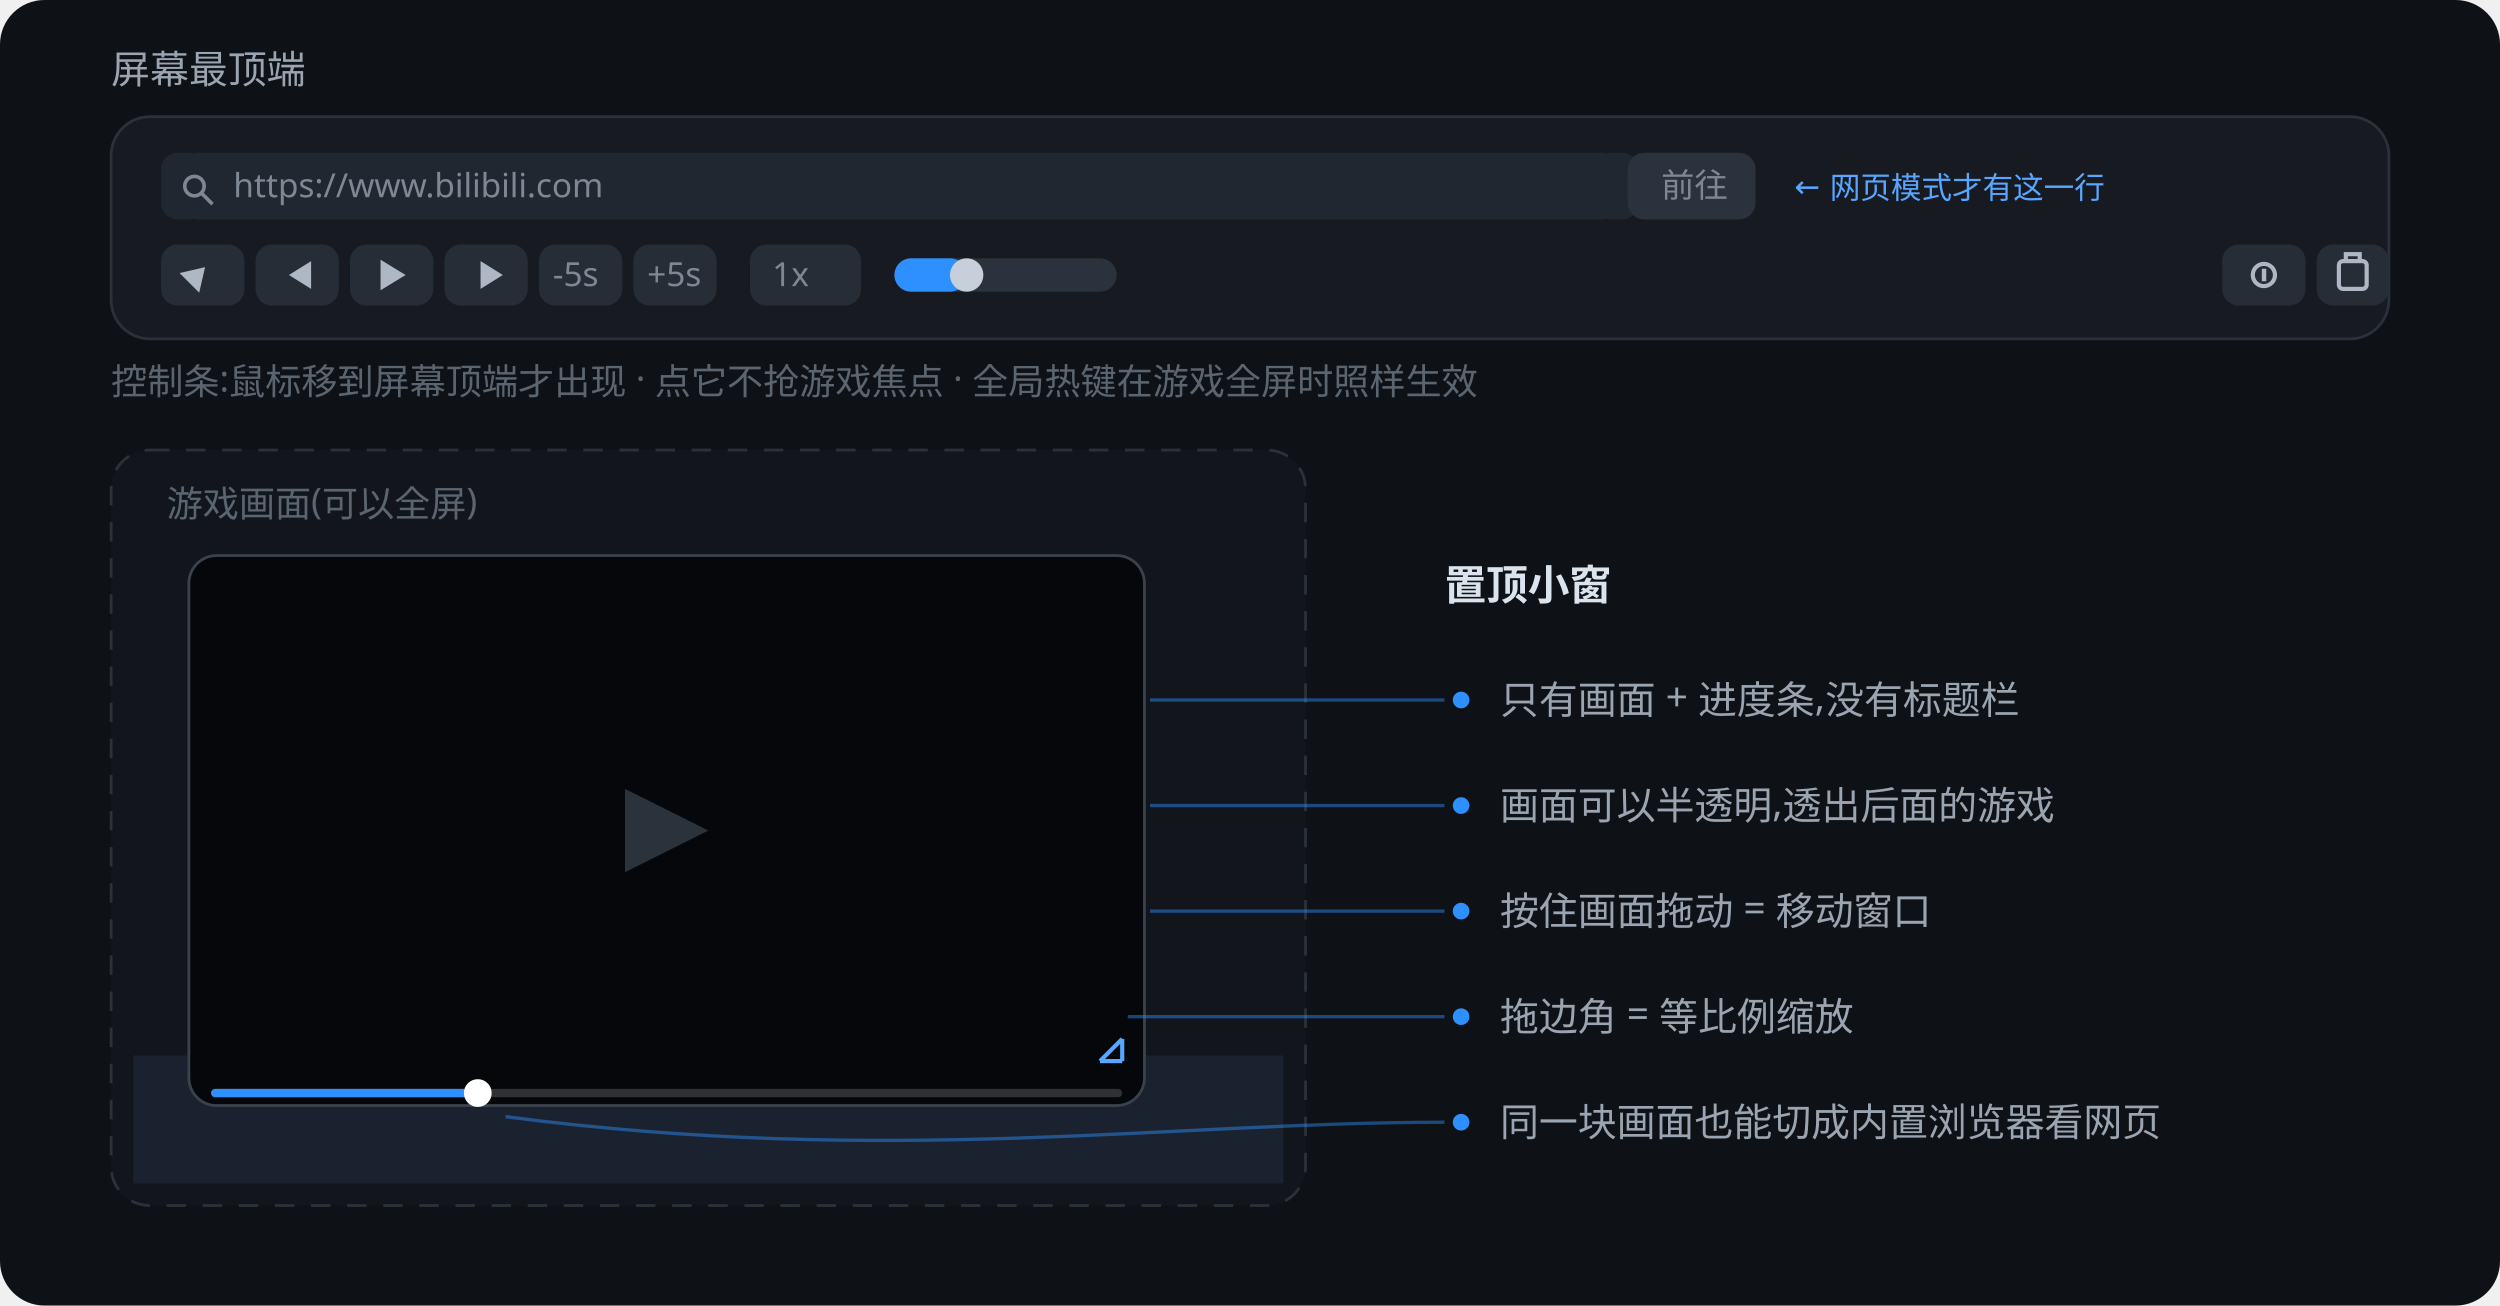
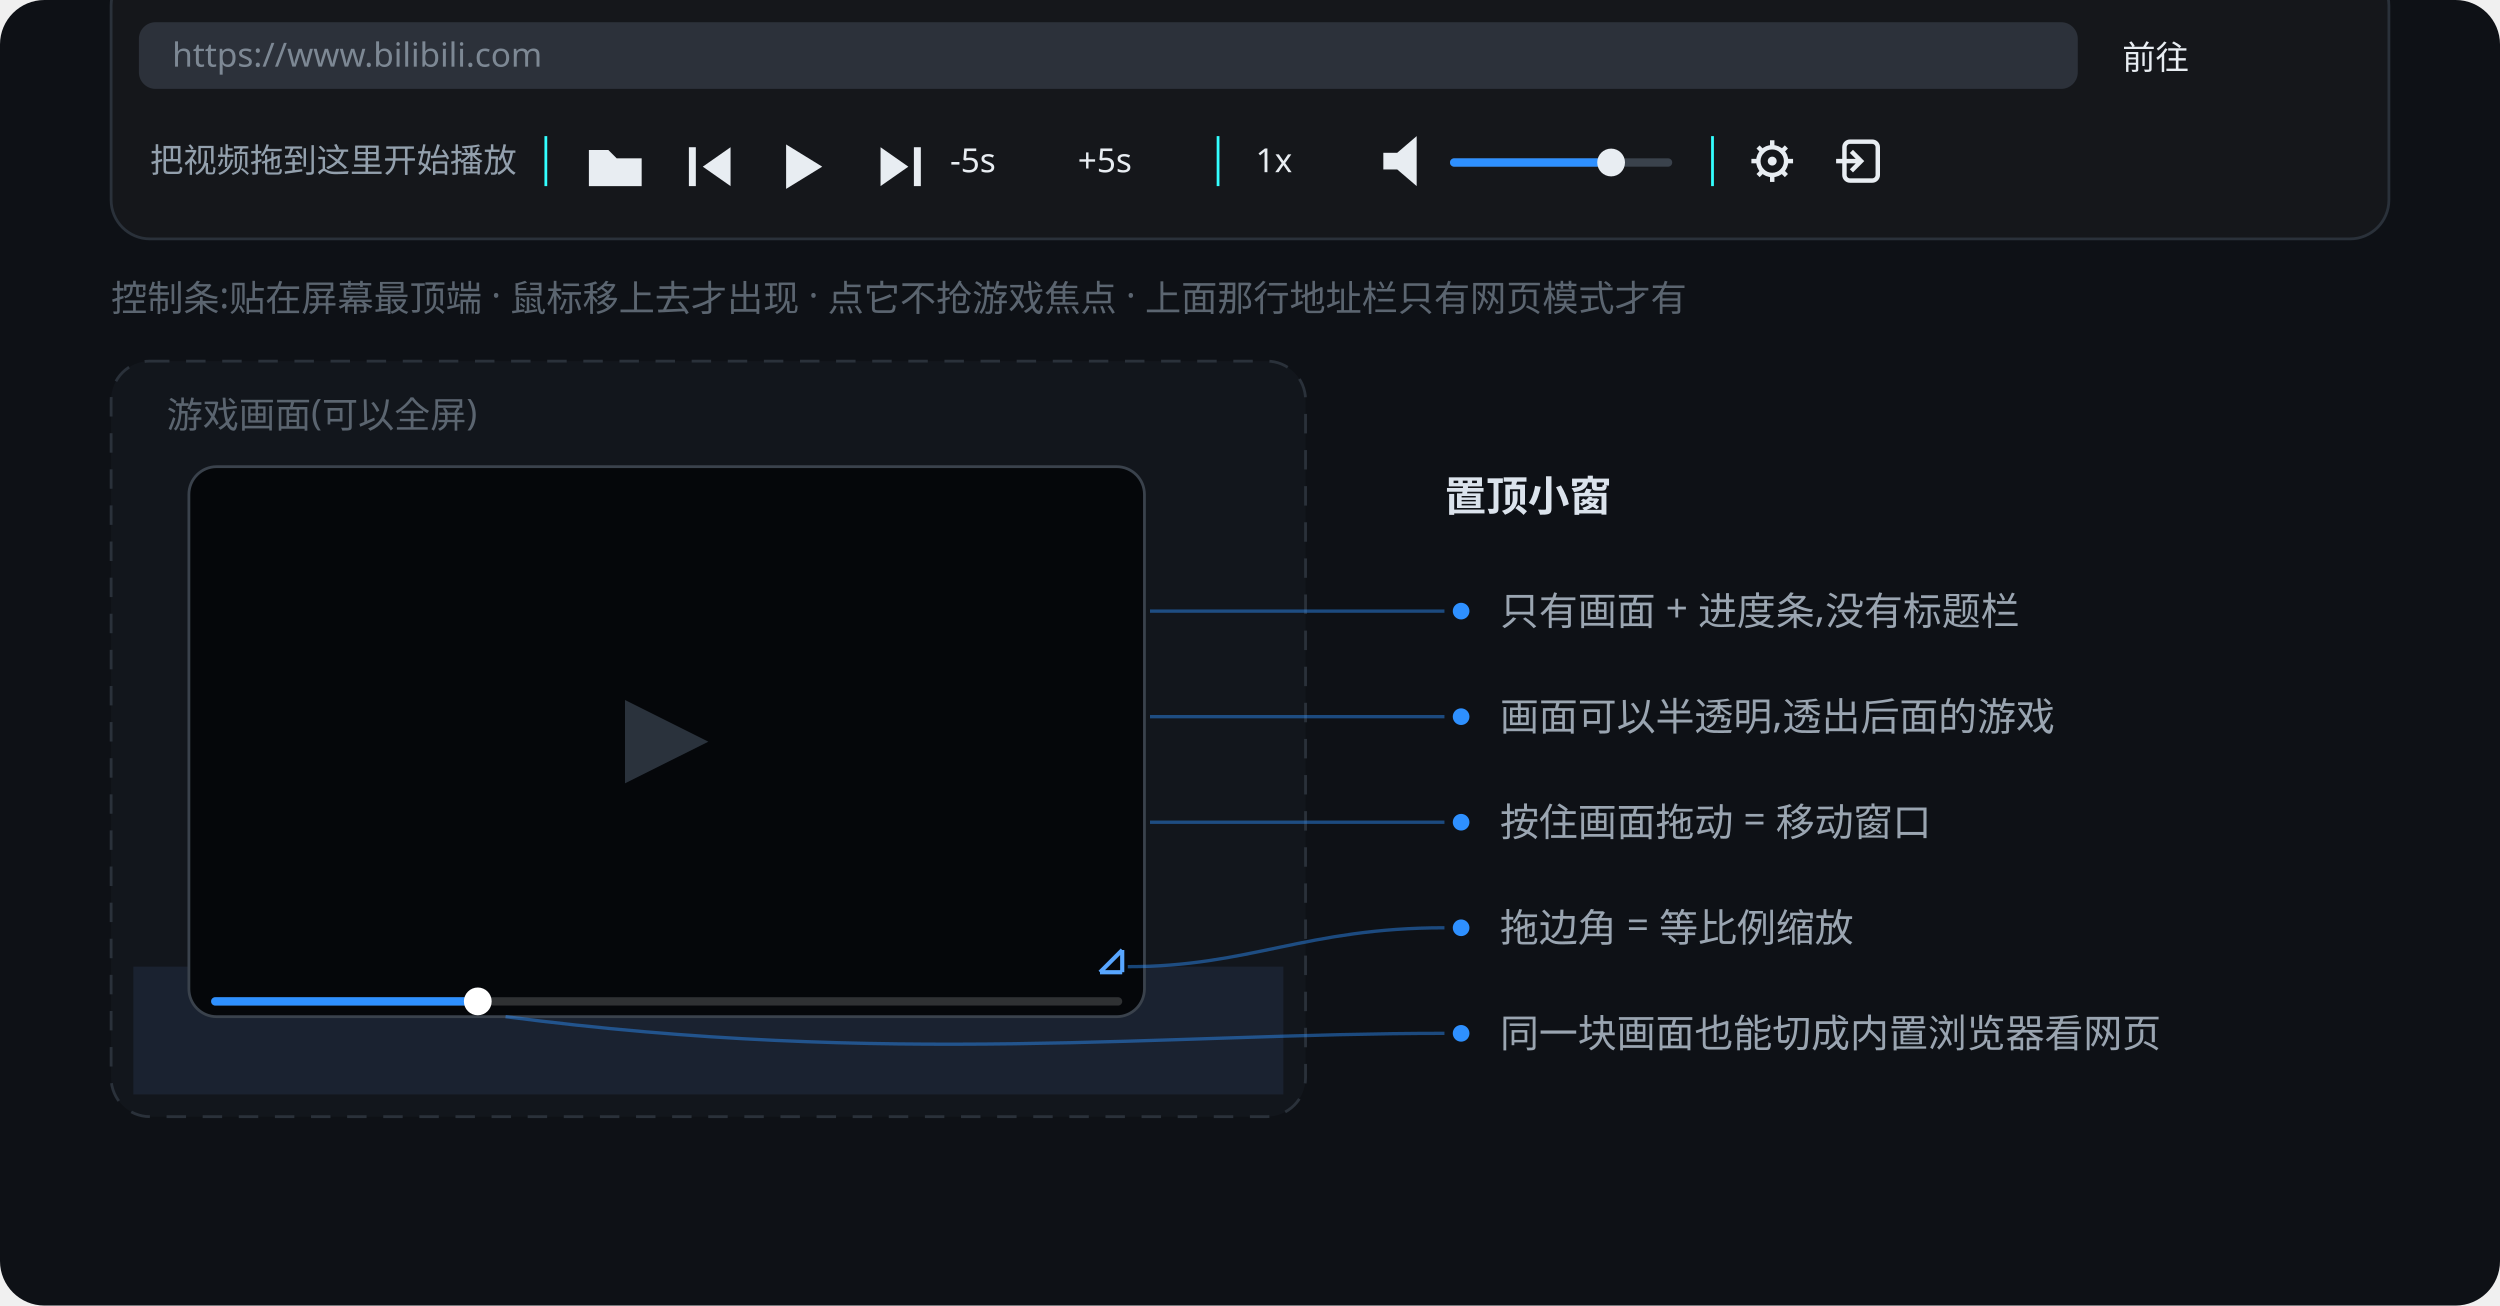
<svg xmlns="http://www.w3.org/2000/svg" viewBox="0 0 900 470" width="900" height="470" role="img" aria-label="CheatSheet 界面示意:屏幕顶端的控制条 + 压在游戏画面上的置顶小窗">
  <defs>
    <style>
      text { font-family: "Microsoft YaHei UI", "Microsoft YaHei", "Segoe UI", system-ui, sans-serif; }
      .label { fill: #9aa5b1; font-size: 14px; }
      .hint  { fill: #5b6570; font-size: 13px; }
      .name  { fill: #dbe3ec; font-size: 15px; font-weight: 600; }
+       .bar   { fill: #e8edf2; }
+       .dim   { fill: #93a0ad; }
      .url   { fill: #7d8894; font-size: 12px; }
-       .tag   { fill: #58a6ff; font-size: 11px; }
-       .btn   { fill: #262d37; }
-       .icon  { fill: #aeb8c4; }
+       .lead  { stroke: #2e90ff; stroke-opacity: .45; stroke-width: 1.2; fill: none; }
      .dot   { fill: #2e90ff; }
-       .lead  { stroke: #2e90ff; stroke-opacity: .45; stroke-width: 1.2; fill: none; }
+       .sep   { fill: #33ffffff; }
    </style>
  </defs>
  <rect x="0" y="0" width="900" height="470" rx="16" fill="#0e1116" />
-   <text class="label" x="40" y="30">屏幕最顶端</text>
-   <rect x="40" y="42" width="820" height="80" rx="14" fill="#171b21" stroke="#2a313a" />
-   <rect x="58" y="55" width="16" height="24" rx="6" fill="#212731" />
-   <rect x="70" y="55" width="508" height="24" rx="0" fill="#212731" />
-   <rect x="574" y="55" width="16" height="24" rx="6" fill="#212731" />
-   <circle cx="70" cy="67" r="3.5" fill="none" stroke="#7d8894" stroke-width="1.3" />
-   <path d="M72.5 69.5 l4 4" stroke="#7d8894" stroke-width="1.3" fill="none" />
-   <text class="url" x="84" y="71">https://www.bilibili.com</text>
-   <rect x="586" y="55" width="46" height="24" rx="6" fill="#2b323d" />
-   <text class="url" x="598" y="71">前往</text>
-   <text class="tag" x="646" y="71">← 网页模式才有这一行</text>
-   <rect class="btn" x="58" y="88" width="30" height="22" rx="6" />
-   <path class="icon" d="M67 94 l8 5 -8 5 z" transform="rotate(-45 71 99)" />
-   <rect class="btn" x="92" y="88" width="30" height="22" rx="6" />
-   <path class="icon" d="M104 94 l8 5 -8 5 z" transform="rotate(180 108 99)" />
-   <rect class="btn" x="126" y="88" width="30" height="22" rx="6" />
-   <path class="icon" d="M137 93.5 l9 5.5 -9 5.5 z" />
-   <rect class="btn" x="160" y="88" width="30" height="22" rx="6" />
-   <path class="icon" d="M173 94 l8 5 -8 5 z" />
-   <rect class="btn" x="194" y="88" width="30" height="22" rx="6" />
-   <text class="url" x="199" y="103" fill="#aeb8c4">-5s</text>
-   <rect class="btn" x="228" y="88" width="30" height="22" rx="6" />
-   <text class="url" x="233" y="103" fill="#aeb8c4">+5s</text>
-   <rect class="btn" x="270" y="88" width="40" height="22" rx="6" />
-   <text class="url" x="278" y="103" fill="#aeb8c4">1x</text>
-   <rect x="322" y="93" width="80" height="12" rx="6" fill="#2b323d" />
-   <rect x="322" y="93" width="26" height="12" rx="6" fill="#2e90ff" />
-   <circle cx="348" cy="99" r="6" fill="#c7d0da" />
-   <rect class="btn" x="800" y="88" width="30" height="22" rx="6" />
-   <circle cx="815" cy="99" r="4" fill="none" stroke="#aeb8c4" stroke-width="1.5" />
-   <rect x="815" y="97.5" width="0.1" height="3" stroke="#aeb8c4" stroke-width="1.5" />
-   <rect class="btn" x="834" y="88" width="26" height="22" rx="6" />
-   <rect x="842" y="94" width="10" height="10" rx="1.5" fill="none" stroke="#aeb8c4" stroke-width="1.5" />
-   <path d="M844.5 94 v-2.5 h5 v2.5" stroke="#aeb8c4" stroke-width="1.5" fill="none" />
-   <text class="hint" x="40" y="142">控制条:鼠标移到屏幕顶端才出现 · 点它不抢游戏焦点 · 全局热键在游戏全屏时照样生效</text>
-   <rect x="40" y="162" width="430" height="272" rx="14" fill="#12161c" stroke="#2a313a" stroke-dasharray="7 6" />
-   <rect x="48" y="380" width="414" height="46" fill="#1a2230" />
-   <rect x="300" y="330" width="70" height="50" fill="#222c3d" />
-   <rect x="90" y="348" width="52" height="32" fill="#1e2735" />
-   <circle cx="250" cy="300" r="7" fill="none" stroke="#4a5a72" stroke-width="1.5" />
-   <path d="M250 288 v8 M250 304 v8 M238 300 h8 M254 300 h8" stroke="#4a5a72" stroke-width="1.5" />
-   <text class="hint" x="60" y="186">游戏画面(可以全屏)</text>
-   <rect x="68" y="200" width="344" height="198" rx="10" fill="#05070a" stroke="#3a424c" />
-   <path d="M225 284 l30 15 -30 15 z" fill="#2a323c" />
-   <path d="M404 382 h-8 M404 382 v-8 M404 374 l-8 8" stroke="#58a6ff" stroke-width="1.5" fill="none" />
-   <rect x="76" y="392" width="328" height="3" rx="1.5" fill="#ffffff2b" />
-   <rect x="76" y="392" width="96" height="3" rx="1.5" fill="#2e90ff" />
-   <circle cx="172" cy="393.5" r="5" fill="#ffffff" />
-   <text class="name" x="520" y="216">置顶小窗</text>
-   <circle class="dot" cx="526" cy="252" r="3" />
-   <path class="lead" d="M414 252 H520" />
-   <text class="label" x="540" y="257">只有画面 + 进度条,没有标题栏</text>
-   <circle class="dot" cx="526" cy="290" r="3" />
-   <path class="lead" d="M414 290 H520" />
-   <text class="label" x="540" y="295">画面可以半透明,透出后面的游戏</text>
-   <circle class="dot" cx="526" cy="328" r="3" />
-   <path class="lead" d="M414 328 H520" />
-   <text class="label" x="540" y="333">按住画面拖动 = 移动窗口</text>
-   <circle class="dot" cx="526" cy="366" r="3" />
-   <path class="lead" d="M406 366 H520" />
-   <text class="label" x="540" y="371">拖边角 = 等比例缩放</text>
-   <circle class="dot" cx="526" cy="404" r="3" />
-   <path class="lead" d="M182 402 C 320 420 420 404 520 404" />
-   <text class="label" x="540" y="409">同一块画面也能切成内置浏览器看网页</text>
+   <rect x="40" y="-12" width="820" height="98" rx="14" fill="#15171b" stroke="#2a313a" />
+   <rect x="50" y="8" width="698" height="24" rx="6" fill="#2c313a" />
+   <text class="url" x="62" y="24">https://www.bilibili.com</text>
+   <text class="bar" x="764" y="25" font-size="12">前往</text>
+   <text class="dim" x="54" y="62" font-size="12">把视频拖到这里开始播放</text>
+   <rect class="sep" x="196" y="49" width="1" height="18" />
+   <path class="bar" d="M212 54 h7 l3 3 h9 v10 h-19 z" />
+   <rect class="bar" x="248" y="53" width="2.5" height="14" />
+   <path class="bar" d="M263 53 l-10 7 10 7 z" />
+   <path class="bar" d="M283 52 l13 8 -13 8 z" />
+   <path class="bar" d="M317 53 l10 7 -10 7 z" />
+   <rect class="bar" x="329" y="53" width="2.5" height="14" />
+   <text class="bar" x="342" y="62" font-size="12">-5s</text>
+   <text class="bar" x="388" y="62" font-size="12">+5s</text>
+   <rect class="sep" x="438" y="49" width="1" height="18" />
+   <text class="bar" x="452" y="62" font-size="12">1x</text>
+   <path class="bar" d="M498 55 h5 l7 -6 v18 l-7 -6 h-5 z" />
+   <rect x="522" y="57" width="80" height="3" rx="1.5" fill="#3a424c" />
+   <rect x="522" y="57" width="58" height="3" rx="1.5" fill="#2e90ff" />
+   <circle cx="580" cy="58.5" r="5" fill="#e8edf2" />
+   <rect class="sep" x="616" y="49" width="1" height="18" />
+   <circle cx="638" cy="58" r="5" fill="none" stroke="#e8edf2" stroke-width="1.6" />
+   <circle cx="638" cy="58" r="1.6" fill="#e8edf2" />
+   <g stroke="#e8edf2" stroke-width="1.6">
+     <path d="M638 50.5 v3 M638 62.5 v3 M630.5 58 h3 M642.5 58 h3              M632.9 52.9 l2.1 2.1 M641 61.1 l2.1 2.1 M643.1 52.9 l-2.1 2.1 M635 61.1 l-2.1 2.1" />
+   </g>
+   <rect x="664" y="51" width="12" height="14" rx="2" fill="none" stroke="#e8edf2" stroke-width="1.6" />
+   <path d="M661 58 h9 m-3.5 -3.5 l3.5 3.5 -3.5 3.5" stroke="#e8edf2" stroke-width="1.6" fill="none" />
+   <text class="hint" x="40" y="112">控制条:贴在屏幕最顶端 · 鼠标移上去才出现 · 点它不抢游戏焦点 · 上面那行地址栏只有网页模式才有</text>
+   <rect x="40" y="130" width="430" height="272" rx="14" fill="#12161c" stroke="#2a313a" stroke-dasharray="7 6" />
+   <rect x="48" y="348" width="414" height="46" fill="#1a2230" />
+   <rect x="300" y="298" width="70" height="50" fill="#222c3d" />
+   <rect x="90" y="316" width="52" height="32" fill="#1e2735" />
+   <circle cx="250" cy="268" r="7" fill="none" stroke="#4a5a72" stroke-width="1.5" />
+   <path d="M250 256 v8 M250 272 v8 M238 268 h8 M254 268 h8" stroke="#4a5a72" stroke-width="1.5" />
+   <text class="hint" x="60" y="154">游戏画面(可以全屏)</text>
+   <rect x="68" y="168" width="344" height="198" rx="10" fill="#05070a" stroke="#3a424c" />
+   <path d="M225 252 l30 15 -30 15 z" fill="#2a323c" />
+   <path d="M404 350 h-8 M404 350 v-8 M404 342 l-8 8" stroke="#58a6ff" stroke-width="1.5" fill="none" />
+   <rect x="76" y="359" width="328" height="3" rx="1.5" fill="#ffffff2b" />
+   <rect x="76" y="359" width="96" height="3" rx="1.5" fill="#2e90ff" />
+   <circle cx="172" cy="360.5" r="5" fill="#ffffff" />
+   <text class="name" x="520" y="184">置顶小窗</text>
+   <circle class="dot" cx="526" cy="220" r="3" />
+   <path class="lead" d="M414 220 H520" />
+   <text class="label" x="540" y="225">只有画面 + 进度条,没有标题栏</text>
+   <circle class="dot" cx="526" cy="258" r="3" />
+   <path class="lead" d="M414 258 H520" />
+   <text class="label" x="540" y="263">画面可以半透明,透出后面的游戏</text>
+   <circle class="dot" cx="526" cy="296" r="3" />
+   <path class="lead" d="M414 296 H520" />
+   <text class="label" x="540" y="301">按住画面拖动 = 移动窗口</text>
+   <circle class="dot" cx="526" cy="334" r="3" />
+   <path class="lead" d="M406 348 C 450 348 470 334 520 334" />
+   <text class="label" x="540" y="339">拖边角 = 等比例缩放</text>
+   <circle class="dot" cx="526" cy="372" r="3" />
+   <path class="lead" d="M182 366 C 320 384 420 372 520 372" />
+   <text class="label" x="540" y="377">同一块画面也能切成内置浏览器看网页</text>
</svg>
